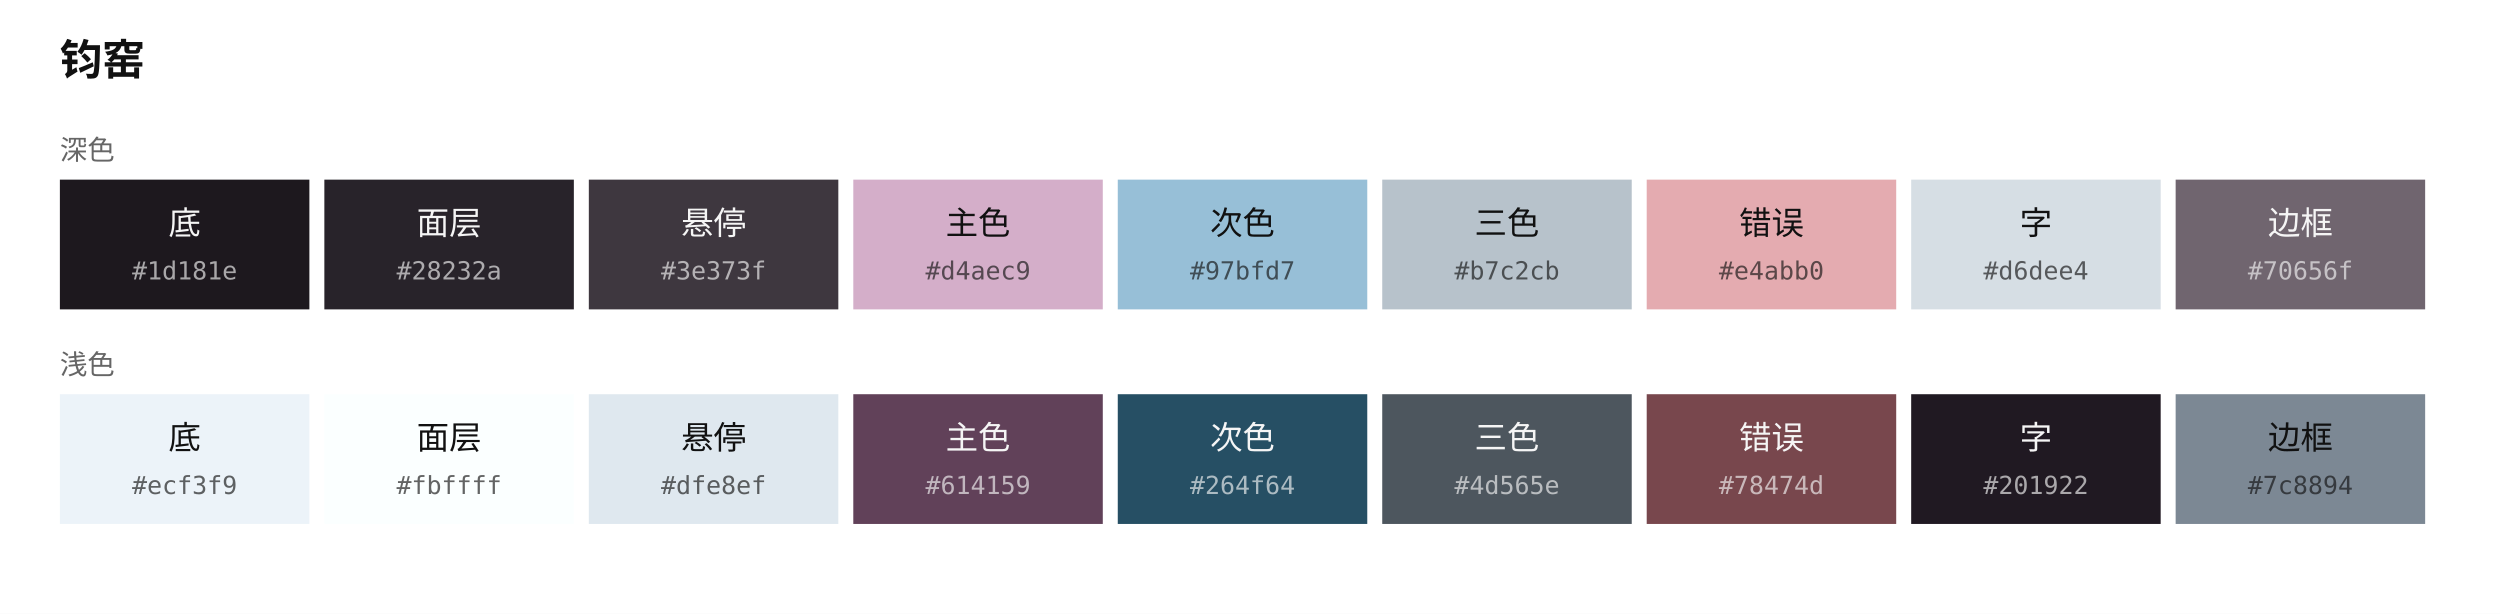
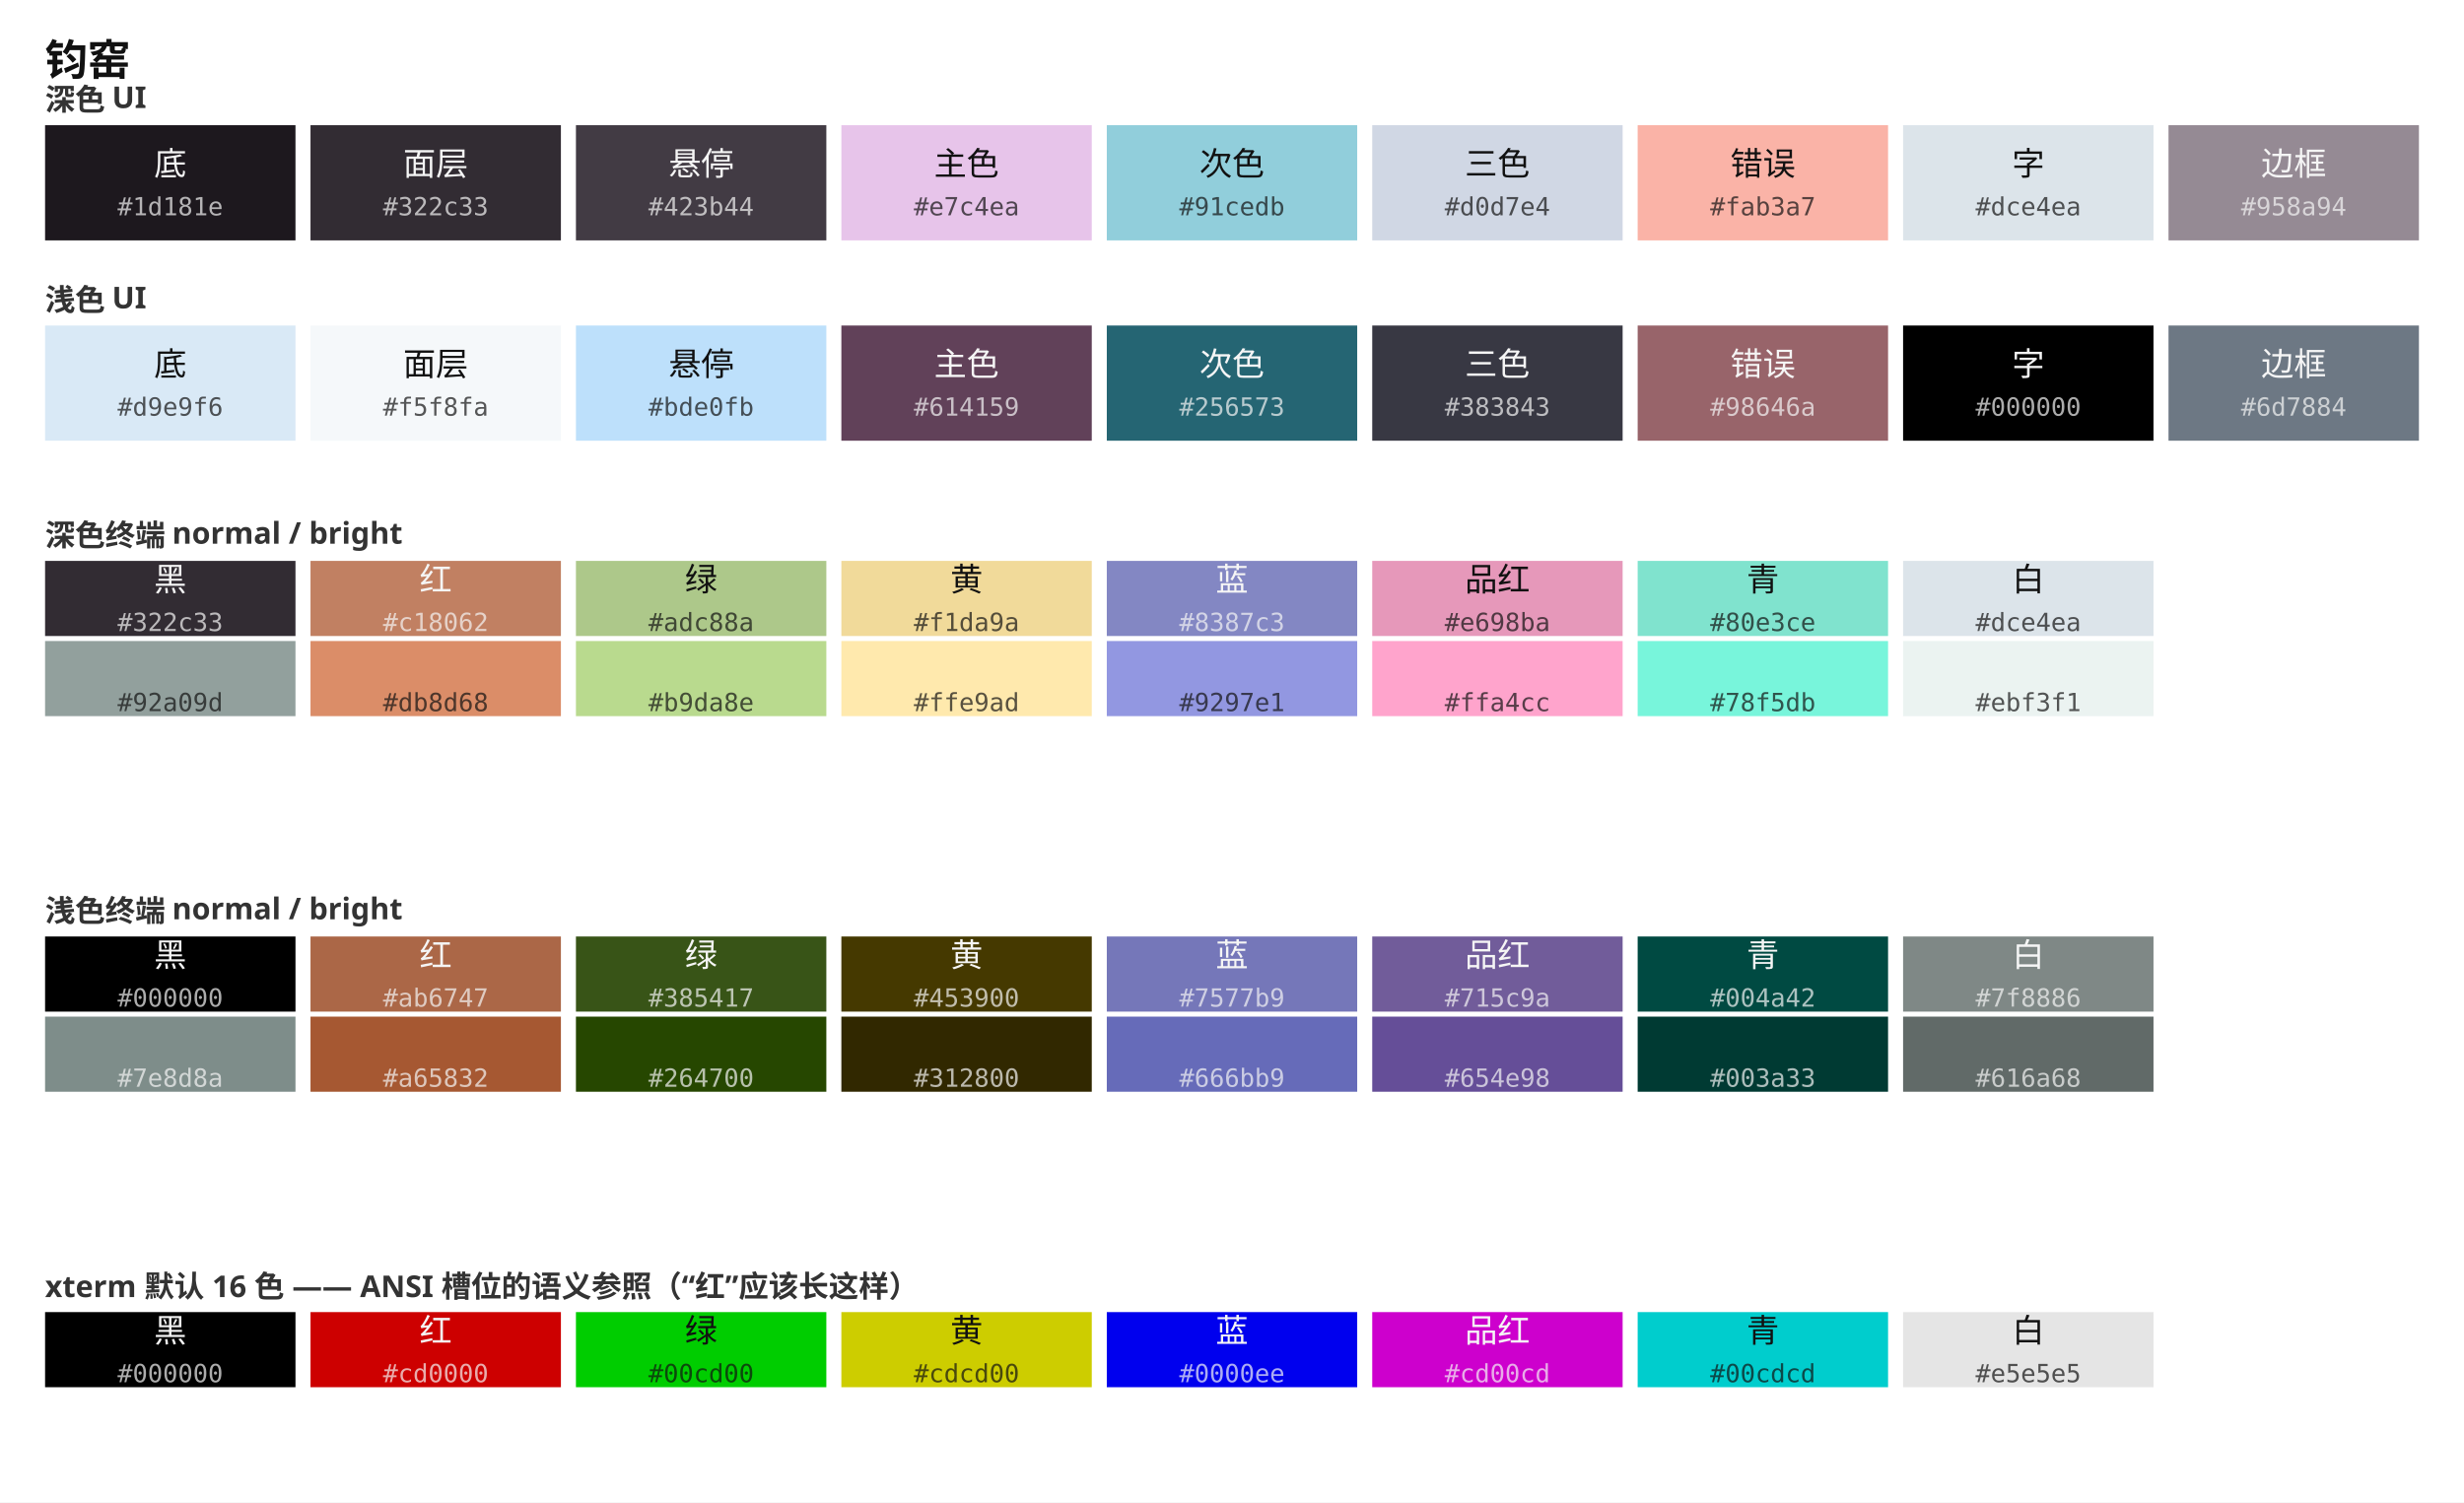
- <svg xmlns="http://www.w3.org/2000/svg" width="1002" height="246" viewBox="0 0 1002 246">
-   <rect width="1002" height="246" fill="#ffffff" />
-   <text x="24" y="30" font-size="17" font-weight="600" fill="#111" font-family="sans-serif">钧窑</text>
-   <text x="24" y="64" font-size="11" fill="#666" font-family="sans-serif">深色</text>
-   <rect x="24" y="72" width="100" height="52" fill="#1d181e" />
-   <text x="74.0" y="94.0" font-size="13" fill="#f5f5f5" text-anchor="middle" font-family="sans-serif">底</text>
-   <text x="74.0" y="112.0" font-size="10" fill="#f5f5f5" opacity="0.65" text-anchor="middle" font-family="monospace">#1d181e</text>
-   <rect x="130" y="72" width="100" height="52" fill="#28232a" />
-   <text x="180.0" y="94.0" font-size="13" fill="#f5f5f5" text-anchor="middle" font-family="sans-serif">面层</text>
-   <text x="180.0" y="112.0" font-size="10" fill="#f5f5f5" opacity="0.65" text-anchor="middle" font-family="monospace">#28232a</text>
-   <rect x="236" y="72" width="100" height="52" fill="#3e373f" />
-   <text x="286.0" y="94.0" font-size="13" fill="#f5f5f5" text-anchor="middle" font-family="sans-serif">悬停</text>
-   <text x="286.0" y="112.0" font-size="10" fill="#f5f5f5" opacity="0.65" text-anchor="middle" font-family="monospace">#3e373f</text>
-   <rect x="342" y="72" width="100" height="52" fill="#d4aec9" />
-   <text x="392.0" y="94.0" font-size="13" fill="#111111" text-anchor="middle" font-family="sans-serif">主色</text>
-   <text x="392.0" y="112.0" font-size="10" fill="#111111" opacity="0.65" text-anchor="middle" font-family="monospace">#d4aec9</text>
-   <rect x="448" y="72" width="100" height="52" fill="#97bfd7" />
-   <text x="498.0" y="94.0" font-size="13" fill="#111111" text-anchor="middle" font-family="sans-serif">次色</text>
-   <text x="498.0" y="112.0" font-size="10" fill="#111111" opacity="0.65" text-anchor="middle" font-family="monospace">#97bfd7</text>
-   <rect x="554" y="72" width="100" height="52" fill="#b7c2cb" />
-   <text x="604.0" y="94.0" font-size="13" fill="#111111" text-anchor="middle" font-family="sans-serif">三色</text>
-   <text x="604.0" y="112.0" font-size="10" fill="#111111" opacity="0.65" text-anchor="middle" font-family="monospace">#b7c2cb</text>
-   <rect x="660" y="72" width="100" height="52" fill="#e4abb0" />
-   <text x="710.0" y="94.0" font-size="13" fill="#111111" text-anchor="middle" font-family="sans-serif">错误</text>
-   <text x="710.0" y="112.0" font-size="10" fill="#111111" opacity="0.65" text-anchor="middle" font-family="monospace">#e4abb0</text>
-   <rect x="766" y="72" width="100" height="52" fill="#d6dee4" />
-   <text x="816.0" y="94.0" font-size="13" fill="#111111" text-anchor="middle" font-family="sans-serif">字</text>
-   <text x="816.0" y="112.0" font-size="10" fill="#111111" opacity="0.65" text-anchor="middle" font-family="monospace">#d6dee4</text>
-   <rect x="872" y="72" width="100" height="52" fill="#70656f" />
-   <text x="922.0" y="94.0" font-size="13" fill="#f5f5f5" text-anchor="middle" font-family="sans-serif">边框</text>
-   <text x="922.0" y="112.0" font-size="10" fill="#f5f5f5" opacity="0.65" text-anchor="middle" font-family="monospace">#70656f</text>
-   <text x="24" y="150" font-size="11" fill="#666" font-family="sans-serif">浅色</text>
-   <rect x="24" y="158" width="100" height="52" fill="#ecf3f9" />
-   <text x="74.0" y="180.0" font-size="13" fill="#111111" text-anchor="middle" font-family="sans-serif">底</text>
-   <text x="74.0" y="198.0" font-size="10" fill="#111111" opacity="0.65" text-anchor="middle" font-family="monospace">#ecf3f9</text>
-   <rect x="130" y="158" width="100" height="52" fill="#fbffff" />
-   <text x="180.0" y="180.0" font-size="13" fill="#111111" text-anchor="middle" font-family="sans-serif">面层</text>
-   <text x="180.0" y="198.0" font-size="10" fill="#111111" opacity="0.65" text-anchor="middle" font-family="monospace">#fbffff</text>
-   <rect x="236" y="158" width="100" height="52" fill="#dfe8ef" />
-   <text x="286.0" y="180.0" font-size="13" fill="#111111" text-anchor="middle" font-family="sans-serif">悬停</text>
-   <text x="286.0" y="198.0" font-size="10" fill="#111111" opacity="0.65" text-anchor="middle" font-family="monospace">#dfe8ef</text>
-   <rect x="342" y="158" width="100" height="52" fill="#614159" />
-   <text x="392.0" y="180.0" font-size="13" fill="#f5f5f5" text-anchor="middle" font-family="sans-serif">主色</text>
-   <text x="392.0" y="198.0" font-size="10" fill="#f5f5f5" opacity="0.65" text-anchor="middle" font-family="monospace">#614159</text>
-   <rect x="448" y="158" width="100" height="52" fill="#264f64" />
-   <text x="498.0" y="180.0" font-size="13" fill="#f5f5f5" text-anchor="middle" font-family="sans-serif">次色</text>
-   <text x="498.0" y="198.0" font-size="10" fill="#f5f5f5" opacity="0.65" text-anchor="middle" font-family="monospace">#264f64</text>
-   <rect x="554" y="158" width="100" height="52" fill="#4d565e" />
-   <text x="604.0" y="180.0" font-size="13" fill="#f5f5f5" text-anchor="middle" font-family="sans-serif">三色</text>
-   <text x="604.0" y="198.0" font-size="10" fill="#f5f5f5" opacity="0.65" text-anchor="middle" font-family="monospace">#4d565e</text>
-   <rect x="660" y="158" width="100" height="52" fill="#78474d" />
-   <text x="710.0" y="180.0" font-size="13" fill="#f5f5f5" text-anchor="middle" font-family="sans-serif">错误</text>
-   <text x="710.0" y="198.0" font-size="10" fill="#f5f5f5" opacity="0.65" text-anchor="middle" font-family="monospace">#78474d</text>
-   <rect x="766" y="158" width="100" height="52" fill="#201922" />
-   <text x="816.0" y="180.0" font-size="13" fill="#f5f5f5" text-anchor="middle" font-family="sans-serif">字</text>
-   <text x="816.0" y="198.0" font-size="10" fill="#f5f5f5" opacity="0.65" text-anchor="middle" font-family="monospace">#201922</text>
-   <rect x="872" y="158" width="100" height="52" fill="#7c8894" />
-   <text x="922.0" y="180.0" font-size="13" fill="#111111" text-anchor="middle" font-family="sans-serif">边框</text>
-   <text x="922.0" y="198.0" font-size="10" fill="#111111" opacity="0.65" text-anchor="middle" font-family="monospace">#7c8894</text>
+ <svg xmlns="http://www.w3.org/2000/svg" width="984" height="600" viewBox="0 0 984 600">
+   <rect width="984" height="600" fill="#ffffff" />
+   <text x="18" y="30" font-size="17" font-weight="600" fill="#111" font-family="sans-serif">钧窑</text>
+   <text x="18" y="44" font-size="12" font-weight="600" fill="#333" font-family="sans-serif">深色 UI</text>
+   <rect x="18" y="50" width="100" height="46" fill="#1d181e" />
+   <text x="68.0" y="70.0" font-size="13" fill="#f5f5f5" text-anchor="middle" font-family="sans-serif">底</text>
+   <text x="68.0" y="86.0" font-size="10" fill="#f5f5f5" opacity="0.7" text-anchor="middle" font-family="monospace">#1d181e</text>
+   <rect x="124" y="50" width="100" height="46" fill="#322c33" />
+   <text x="174.0" y="70.0" font-size="13" fill="#f5f5f5" text-anchor="middle" font-family="sans-serif">面层</text>
+   <text x="174.0" y="86.0" font-size="10" fill="#f5f5f5" opacity="0.7" text-anchor="middle" font-family="monospace">#322c33</text>
+   <rect x="230" y="50" width="100" height="46" fill="#423b44" />
+   <text x="280.0" y="70.0" font-size="13" fill="#f5f5f5" text-anchor="middle" font-family="sans-serif">悬停</text>
+   <text x="280.0" y="86.0" font-size="10" fill="#f5f5f5" opacity="0.7" text-anchor="middle" font-family="monospace">#423b44</text>
+   <rect x="336" y="50" width="100" height="46" fill="#e7c4ea" />
+   <text x="386.0" y="70.0" font-size="13" fill="#111111" text-anchor="middle" font-family="sans-serif">主色</text>
+   <text x="386.0" y="86.0" font-size="10" fill="#111111" opacity="0.7" text-anchor="middle" font-family="monospace">#e7c4ea</text>
+   <rect x="442" y="50" width="100" height="46" fill="#91cedb" />
+   <text x="492.0" y="70.0" font-size="13" fill="#111111" text-anchor="middle" font-family="sans-serif">次色</text>
+   <text x="492.0" y="86.0" font-size="10" fill="#111111" opacity="0.7" text-anchor="middle" font-family="monospace">#91cedb</text>
+   <rect x="548" y="50" width="100" height="46" fill="#d0d7e4" />
+   <text x="598.0" y="70.0" font-size="13" fill="#111111" text-anchor="middle" font-family="sans-serif">三色</text>
+   <text x="598.0" y="86.0" font-size="10" fill="#111111" opacity="0.7" text-anchor="middle" font-family="monospace">#d0d7e4</text>
+   <rect x="654" y="50" width="100" height="46" fill="#fab3a7" />
+   <text x="704.0" y="70.0" font-size="13" fill="#111111" text-anchor="middle" font-family="sans-serif">错误</text>
+   <text x="704.0" y="86.0" font-size="10" fill="#111111" opacity="0.7" text-anchor="middle" font-family="monospace">#fab3a7</text>
+   <rect x="760" y="50" width="100" height="46" fill="#dce4ea" />
+   <text x="810.0" y="70.0" font-size="13" fill="#111111" text-anchor="middle" font-family="sans-serif">字</text>
+   <text x="810.0" y="86.0" font-size="10" fill="#111111" opacity="0.7" text-anchor="middle" font-family="monospace">#dce4ea</text>
+   <rect x="866" y="50" width="100" height="46" fill="#958a94" />
+   <text x="916.0" y="70.0" font-size="13" fill="#f5f5f5" text-anchor="middle" font-family="sans-serif">边框</text>
+   <text x="916.0" y="86.0" font-size="10" fill="#f5f5f5" opacity="0.7" text-anchor="middle" font-family="monospace">#958a94</text>
+   <text x="18" y="124" font-size="12" font-weight="600" fill="#333" font-family="sans-serif">浅色 UI</text>
+   <rect x="18" y="130" width="100" height="46" fill="#d9e9f6" />
+   <text x="68.0" y="150.0" font-size="13" fill="#111111" text-anchor="middle" font-family="sans-serif">底</text>
+   <text x="68.0" y="166.0" font-size="10" fill="#111111" opacity="0.7" text-anchor="middle" font-family="monospace">#d9e9f6</text>
+   <rect x="124" y="130" width="100" height="46" fill="#f5f8fa" />
+   <text x="174.0" y="150.0" font-size="13" fill="#111111" text-anchor="middle" font-family="sans-serif">面层</text>
+   <text x="174.0" y="166.0" font-size="10" fill="#111111" opacity="0.7" text-anchor="middle" font-family="monospace">#f5f8fa</text>
+   <rect x="230" y="130" width="100" height="46" fill="#bde0fb" />
+   <text x="280.0" y="150.0" font-size="13" fill="#111111" text-anchor="middle" font-family="sans-serif">悬停</text>
+   <text x="280.0" y="166.0" font-size="10" fill="#111111" opacity="0.7" text-anchor="middle" font-family="monospace">#bde0fb</text>
+   <rect x="336" y="130" width="100" height="46" fill="#614159" />
+   <text x="386.0" y="150.0" font-size="13" fill="#f5f5f5" text-anchor="middle" font-family="sans-serif">主色</text>
+   <text x="386.0" y="166.0" font-size="10" fill="#f5f5f5" opacity="0.7" text-anchor="middle" font-family="monospace">#614159</text>
+   <rect x="442" y="130" width="100" height="46" fill="#256573" />
+   <text x="492.0" y="150.0" font-size="13" fill="#f5f5f5" text-anchor="middle" font-family="sans-serif">次色</text>
+   <text x="492.0" y="166.0" font-size="10" fill="#f5f5f5" opacity="0.7" text-anchor="middle" font-family="monospace">#256573</text>
+   <rect x="548" y="130" width="100" height="46" fill="#383843" />
+   <text x="598.0" y="150.0" font-size="13" fill="#f5f5f5" text-anchor="middle" font-family="sans-serif">三色</text>
+   <text x="598.0" y="166.0" font-size="10" fill="#f5f5f5" opacity="0.7" text-anchor="middle" font-family="monospace">#383843</text>
+   <rect x="654" y="130" width="100" height="46" fill="#98646a" />
+   <text x="704.0" y="150.0" font-size="13" fill="#f5f5f5" text-anchor="middle" font-family="sans-serif">错误</text>
+   <text x="704.0" y="166.0" font-size="10" fill="#f5f5f5" opacity="0.7" text-anchor="middle" font-family="monospace">#98646a</text>
+   <rect x="760" y="130" width="100" height="46" fill="#000000" />
+   <text x="810.0" y="150.0" font-size="13" fill="#f5f5f5" text-anchor="middle" font-family="sans-serif">字</text>
+   <text x="810.0" y="166.0" font-size="10" fill="#f5f5f5" opacity="0.7" text-anchor="middle" font-family="monospace">#000000</text>
+   <rect x="866" y="130" width="100" height="46" fill="#6d7884" />
+   <text x="916.0" y="150.0" font-size="13" fill="#f5f5f5" text-anchor="middle" font-family="sans-serif">边框</text>
+   <text x="916.0" y="166.0" font-size="10" fill="#f5f5f5" opacity="0.7" text-anchor="middle" font-family="monospace">#6d7884</text>
+   <text x="18" y="218" font-size="12" font-weight="600" fill="#333" font-family="sans-serif">深色终端 normal / bright</text>
+   <rect x="18" y="224" width="100" height="30" fill="#322c33" />
+   <text x="68.0" y="236.0" font-size="13" fill="#f5f5f5" text-anchor="middle" font-family="sans-serif">黑</text>
+   <text x="68.0" y="252.0" font-size="10" fill="#f5f5f5" opacity="0.7" text-anchor="middle" font-family="monospace">#322c33</text>
+   <rect x="124" y="224" width="100" height="30" fill="#c18062" />
+   <text x="174.0" y="236.0" font-size="13" fill="#f5f5f5" text-anchor="middle" font-family="sans-serif">红</text>
+   <text x="174.0" y="252.0" font-size="10" fill="#f5f5f5" opacity="0.7" text-anchor="middle" font-family="monospace">#c18062</text>
+   <rect x="230" y="224" width="100" height="30" fill="#adc88a" />
+   <text x="280.0" y="236.0" font-size="13" fill="#111111" text-anchor="middle" font-family="sans-serif">绿</text>
+   <text x="280.0" y="252.0" font-size="10" fill="#111111" opacity="0.7" text-anchor="middle" font-family="monospace">#adc88a</text>
+   <rect x="336" y="224" width="100" height="30" fill="#f1da9a" />
+   <text x="386.0" y="236.0" font-size="13" fill="#111111" text-anchor="middle" font-family="sans-serif">黄</text>
+   <text x="386.0" y="252.0" font-size="10" fill="#111111" opacity="0.7" text-anchor="middle" font-family="monospace">#f1da9a</text>
+   <rect x="442" y="224" width="100" height="30" fill="#8387c3" />
+   <text x="492.0" y="236.0" font-size="13" fill="#f5f5f5" text-anchor="middle" font-family="sans-serif">蓝</text>
+   <text x="492.0" y="252.0" font-size="10" fill="#f5f5f5" opacity="0.7" text-anchor="middle" font-family="monospace">#8387c3</text>
+   <rect x="548" y="224" width="100" height="30" fill="#e698ba" />
+   <text x="598.0" y="236.0" font-size="13" fill="#111111" text-anchor="middle" font-family="sans-serif">品红</text>
+   <text x="598.0" y="252.0" font-size="10" fill="#111111" opacity="0.7" text-anchor="middle" font-family="monospace">#e698ba</text>
+   <rect x="654" y="224" width="100" height="30" fill="#80e3ce" />
+   <text x="704.0" y="236.0" font-size="13" fill="#111111" text-anchor="middle" font-family="sans-serif">青</text>
+   <text x="704.0" y="252.0" font-size="10" fill="#111111" opacity="0.7" text-anchor="middle" font-family="monospace">#80e3ce</text>
+   <rect x="760" y="224" width="100" height="30" fill="#dce4ea" />
+   <text x="810.0" y="236.0" font-size="13" fill="#111111" text-anchor="middle" font-family="sans-serif">白</text>
+   <text x="810.0" y="252.0" font-size="10" fill="#111111" opacity="0.7" text-anchor="middle" font-family="monospace">#dce4ea</text>
+   <rect x="18" y="256" width="100" height="30" fill="#92a09d" />
+   <text x="68.0" y="268.0" font-size="13" fill="#111111" text-anchor="middle" font-family="sans-serif" />
+   <text x="68.0" y="284.0" font-size="10" fill="#111111" opacity="0.7" text-anchor="middle" font-family="monospace">#92a09d</text>
+   <rect x="124" y="256" width="100" height="30" fill="#db8d68" />
+   <text x="174.0" y="268.0" font-size="13" fill="#111111" text-anchor="middle" font-family="sans-serif" />
+   <text x="174.0" y="284.0" font-size="10" fill="#111111" opacity="0.7" text-anchor="middle" font-family="monospace">#db8d68</text>
+   <rect x="230" y="256" width="100" height="30" fill="#b9da8e" />
+   <text x="280.0" y="268.0" font-size="13" fill="#111111" text-anchor="middle" font-family="sans-serif" />
+   <text x="280.0" y="284.0" font-size="10" fill="#111111" opacity="0.7" text-anchor="middle" font-family="monospace">#b9da8e</text>
+   <rect x="336" y="256" width="100" height="30" fill="#ffe9ad" />
+   <text x="386.0" y="268.0" font-size="13" fill="#111111" text-anchor="middle" font-family="sans-serif" />
+   <text x="386.0" y="284.0" font-size="10" fill="#111111" opacity="0.7" text-anchor="middle" font-family="monospace">#ffe9ad</text>
+   <rect x="442" y="256" width="100" height="30" fill="#9297e1" />
+   <text x="492.0" y="268.0" font-size="13" fill="#111111" text-anchor="middle" font-family="sans-serif" />
+   <text x="492.0" y="284.0" font-size="10" fill="#111111" opacity="0.7" text-anchor="middle" font-family="monospace">#9297e1</text>
+   <rect x="548" y="256" width="100" height="30" fill="#ffa4cc" />
+   <text x="598.0" y="268.0" font-size="13" fill="#111111" text-anchor="middle" font-family="sans-serif" />
+   <text x="598.0" y="284.0" font-size="10" fill="#111111" opacity="0.7" text-anchor="middle" font-family="monospace">#ffa4cc</text>
+   <rect x="654" y="256" width="100" height="30" fill="#78f5db" />
+   <text x="704.0" y="268.0" font-size="13" fill="#111111" text-anchor="middle" font-family="sans-serif" />
+   <text x="704.0" y="284.0" font-size="10" fill="#111111" opacity="0.7" text-anchor="middle" font-family="monospace">#78f5db</text>
+   <rect x="760" y="256" width="100" height="30" fill="#ebf3f1" />
+   <text x="810.0" y="268.0" font-size="13" fill="#111111" text-anchor="middle" font-family="sans-serif" />
+   <text x="810.0" y="284.0" font-size="10" fill="#111111" opacity="0.7" text-anchor="middle" font-family="monospace">#ebf3f1</text>
+   <text x="18" y="368" font-size="12" font-weight="600" fill="#333" font-family="sans-serif">浅色终端 normal / bright</text>
+   <rect x="18" y="374" width="100" height="30" fill="#000000" />
+   <text x="68.0" y="386.0" font-size="13" fill="#f5f5f5" text-anchor="middle" font-family="sans-serif">黑</text>
+   <text x="68.0" y="402.0" font-size="10" fill="#f5f5f5" opacity="0.7" text-anchor="middle" font-family="monospace">#000000</text>
+   <rect x="124" y="374" width="100" height="30" fill="#ab6747" />
+   <text x="174.0" y="386.0" font-size="13" fill="#f5f5f5" text-anchor="middle" font-family="sans-serif">红</text>
+   <text x="174.0" y="402.0" font-size="10" fill="#f5f5f5" opacity="0.7" text-anchor="middle" font-family="monospace">#ab6747</text>
+   <rect x="230" y="374" width="100" height="30" fill="#385417" />
+   <text x="280.0" y="386.0" font-size="13" fill="#f5f5f5" text-anchor="middle" font-family="sans-serif">绿</text>
+   <text x="280.0" y="402.0" font-size="10" fill="#f5f5f5" opacity="0.7" text-anchor="middle" font-family="monospace">#385417</text>
+   <rect x="336" y="374" width="100" height="30" fill="#453900" />
+   <text x="386.0" y="386.0" font-size="13" fill="#f5f5f5" text-anchor="middle" font-family="sans-serif">黄</text>
+   <text x="386.0" y="402.0" font-size="10" fill="#f5f5f5" opacity="0.7" text-anchor="middle" font-family="monospace">#453900</text>
+   <rect x="442" y="374" width="100" height="30" fill="#7577b9" />
+   <text x="492.0" y="386.0" font-size="13" fill="#f5f5f5" text-anchor="middle" font-family="sans-serif">蓝</text>
+   <text x="492.0" y="402.0" font-size="10" fill="#f5f5f5" opacity="0.7" text-anchor="middle" font-family="monospace">#7577b9</text>
+   <rect x="548" y="374" width="100" height="30" fill="#715c9a" />
+   <text x="598.0" y="386.0" font-size="13" fill="#f5f5f5" text-anchor="middle" font-family="sans-serif">品红</text>
+   <text x="598.0" y="402.0" font-size="10" fill="#f5f5f5" opacity="0.7" text-anchor="middle" font-family="monospace">#715c9a</text>
+   <rect x="654" y="374" width="100" height="30" fill="#004a42" />
+   <text x="704.0" y="386.0" font-size="13" fill="#f5f5f5" text-anchor="middle" font-family="sans-serif">青</text>
+   <text x="704.0" y="402.0" font-size="10" fill="#f5f5f5" opacity="0.7" text-anchor="middle" font-family="monospace">#004a42</text>
+   <rect x="760" y="374" width="100" height="30" fill="#7f8886" />
+   <text x="810.0" y="386.0" font-size="13" fill="#f5f5f5" text-anchor="middle" font-family="sans-serif">白</text>
+   <text x="810.0" y="402.0" font-size="10" fill="#f5f5f5" opacity="0.7" text-anchor="middle" font-family="monospace">#7f8886</text>
+   <rect x="18" y="406" width="100" height="30" fill="#7e8d8a" />
+   <text x="68.0" y="418.0" font-size="13" fill="#f5f5f5" text-anchor="middle" font-family="sans-serif" />
+   <text x="68.0" y="434.0" font-size="10" fill="#f5f5f5" opacity="0.7" text-anchor="middle" font-family="monospace">#7e8d8a</text>
+   <rect x="124" y="406" width="100" height="30" fill="#a65832" />
+   <text x="174.0" y="418.0" font-size="13" fill="#f5f5f5" text-anchor="middle" font-family="sans-serif" />
+   <text x="174.0" y="434.0" font-size="10" fill="#f5f5f5" opacity="0.7" text-anchor="middle" font-family="monospace">#a65832</text>
+   <rect x="230" y="406" width="100" height="30" fill="#264700" />
+   <text x="280.0" y="418.0" font-size="13" fill="#f5f5f5" text-anchor="middle" font-family="sans-serif" />
+   <text x="280.0" y="434.0" font-size="10" fill="#f5f5f5" opacity="0.7" text-anchor="middle" font-family="monospace">#264700</text>
+   <rect x="336" y="406" width="100" height="30" fill="#312800" />
+   <text x="386.0" y="418.0" font-size="13" fill="#f5f5f5" text-anchor="middle" font-family="sans-serif" />
+   <text x="386.0" y="434.0" font-size="10" fill="#f5f5f5" opacity="0.7" text-anchor="middle" font-family="monospace">#312800</text>
+   <rect x="442" y="406" width="100" height="30" fill="#666bb9" />
+   <text x="492.0" y="418.0" font-size="13" fill="#f5f5f5" text-anchor="middle" font-family="sans-serif" />
+   <text x="492.0" y="434.0" font-size="10" fill="#f5f5f5" opacity="0.7" text-anchor="middle" font-family="monospace">#666bb9</text>
+   <rect x="548" y="406" width="100" height="30" fill="#654e98" />
+   <text x="598.0" y="418.0" font-size="13" fill="#f5f5f5" text-anchor="middle" font-family="sans-serif" />
+   <text x="598.0" y="434.0" font-size="10" fill="#f5f5f5" opacity="0.7" text-anchor="middle" font-family="monospace">#654e98</text>
+   <rect x="654" y="406" width="100" height="30" fill="#003a33" />
+   <text x="704.0" y="418.0" font-size="13" fill="#f5f5f5" text-anchor="middle" font-family="sans-serif" />
+   <text x="704.0" y="434.0" font-size="10" fill="#f5f5f5" opacity="0.7" text-anchor="middle" font-family="monospace">#003a33</text>
+   <rect x="760" y="406" width="100" height="30" fill="#616a68" />
+   <text x="810.0" y="418.0" font-size="13" fill="#f5f5f5" text-anchor="middle" font-family="sans-serif" />
+   <text x="810.0" y="434.0" font-size="10" fill="#f5f5f5" opacity="0.7" text-anchor="middle" font-family="monospace">#616a68</text>
+   <text x="18" y="518" font-size="12" font-weight="600" fill="#333" font-family="sans-serif">xterm 默认 16 色 —— ANSI 槽位的语义参照（“红”应该长这样）</text>
+   <rect x="18" y="524" width="100" height="30" fill="#000000" />
+   <text x="68.0" y="536.0" font-size="13" fill="#f5f5f5" text-anchor="middle" font-family="sans-serif">黑</text>
+   <text x="68.0" y="552.0" font-size="10" fill="#f5f5f5" opacity="0.7" text-anchor="middle" font-family="monospace">#000000</text>
+   <rect x="124" y="524" width="100" height="30" fill="#cd0000" />
+   <text x="174.0" y="536.0" font-size="13" fill="#f5f5f5" text-anchor="middle" font-family="sans-serif">红</text>
+   <text x="174.0" y="552.0" font-size="10" fill="#f5f5f5" opacity="0.7" text-anchor="middle" font-family="monospace">#cd0000</text>
+   <rect x="230" y="524" width="100" height="30" fill="#00cd00" />
+   <text x="280.0" y="536.0" font-size="13" fill="#111111" text-anchor="middle" font-family="sans-serif">绿</text>
+   <text x="280.0" y="552.0" font-size="10" fill="#111111" opacity="0.7" text-anchor="middle" font-family="monospace">#00cd00</text>
+   <rect x="336" y="524" width="100" height="30" fill="#cdcd00" />
+   <text x="386.0" y="536.0" font-size="13" fill="#111111" text-anchor="middle" font-family="sans-serif">黄</text>
+   <text x="386.0" y="552.0" font-size="10" fill="#111111" opacity="0.7" text-anchor="middle" font-family="monospace">#cdcd00</text>
+   <rect x="442" y="524" width="100" height="30" fill="#0000ee" />
+   <text x="492.0" y="536.0" font-size="13" fill="#f5f5f5" text-anchor="middle" font-family="sans-serif">蓝</text>
+   <text x="492.0" y="552.0" font-size="10" fill="#f5f5f5" opacity="0.7" text-anchor="middle" font-family="monospace">#0000ee</text>
+   <rect x="548" y="524" width="100" height="30" fill="#cd00cd" />
+   <text x="598.0" y="536.0" font-size="13" fill="#f5f5f5" text-anchor="middle" font-family="sans-serif">品红</text>
+   <text x="598.0" y="552.0" font-size="10" fill="#f5f5f5" opacity="0.7" text-anchor="middle" font-family="monospace">#cd00cd</text>
+   <rect x="654" y="524" width="100" height="30" fill="#00cdcd" />
+   <text x="704.0" y="536.0" font-size="13" fill="#111111" text-anchor="middle" font-family="sans-serif">青</text>
+   <text x="704.0" y="552.0" font-size="10" fill="#111111" opacity="0.7" text-anchor="middle" font-family="monospace">#00cdcd</text>
+   <rect x="760" y="524" width="100" height="30" fill="#e5e5e5" />
+   <text x="810.0" y="536.0" font-size="13" fill="#111111" text-anchor="middle" font-family="sans-serif">白</text>
+   <text x="810.0" y="552.0" font-size="10" fill="#111111" opacity="0.7" text-anchor="middle" font-family="monospace">#e5e5e5</text>
</svg>
